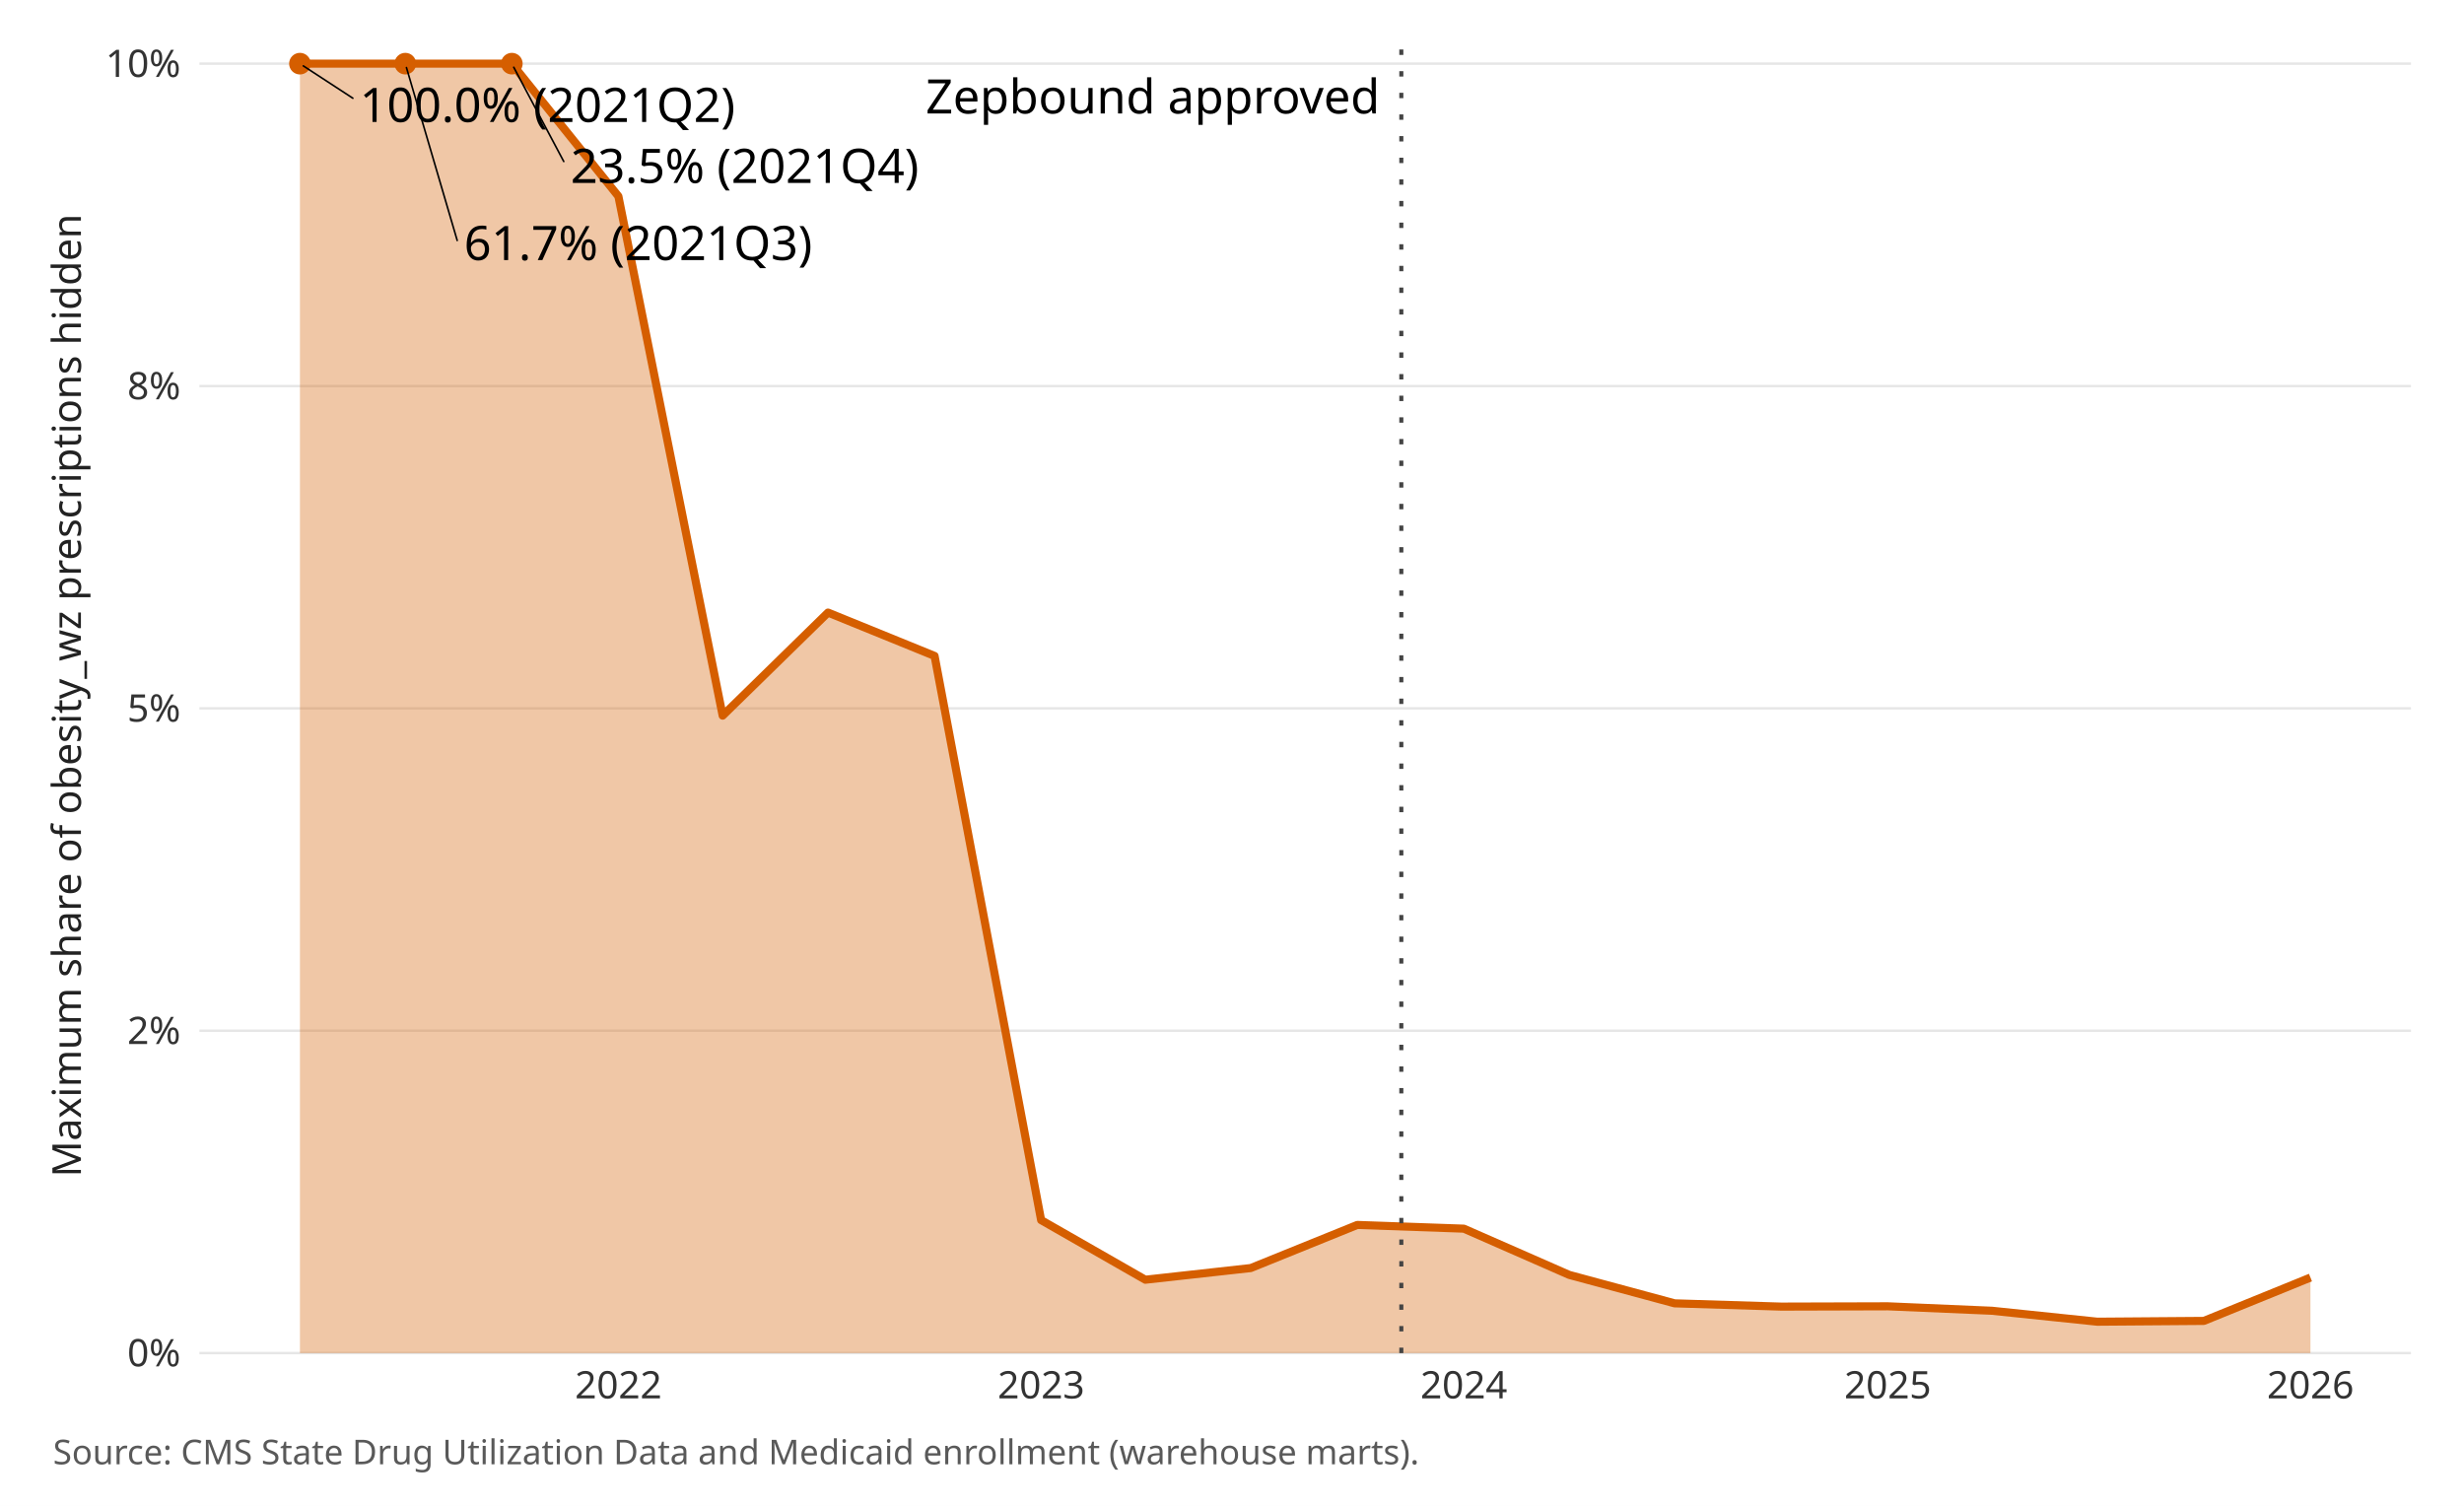
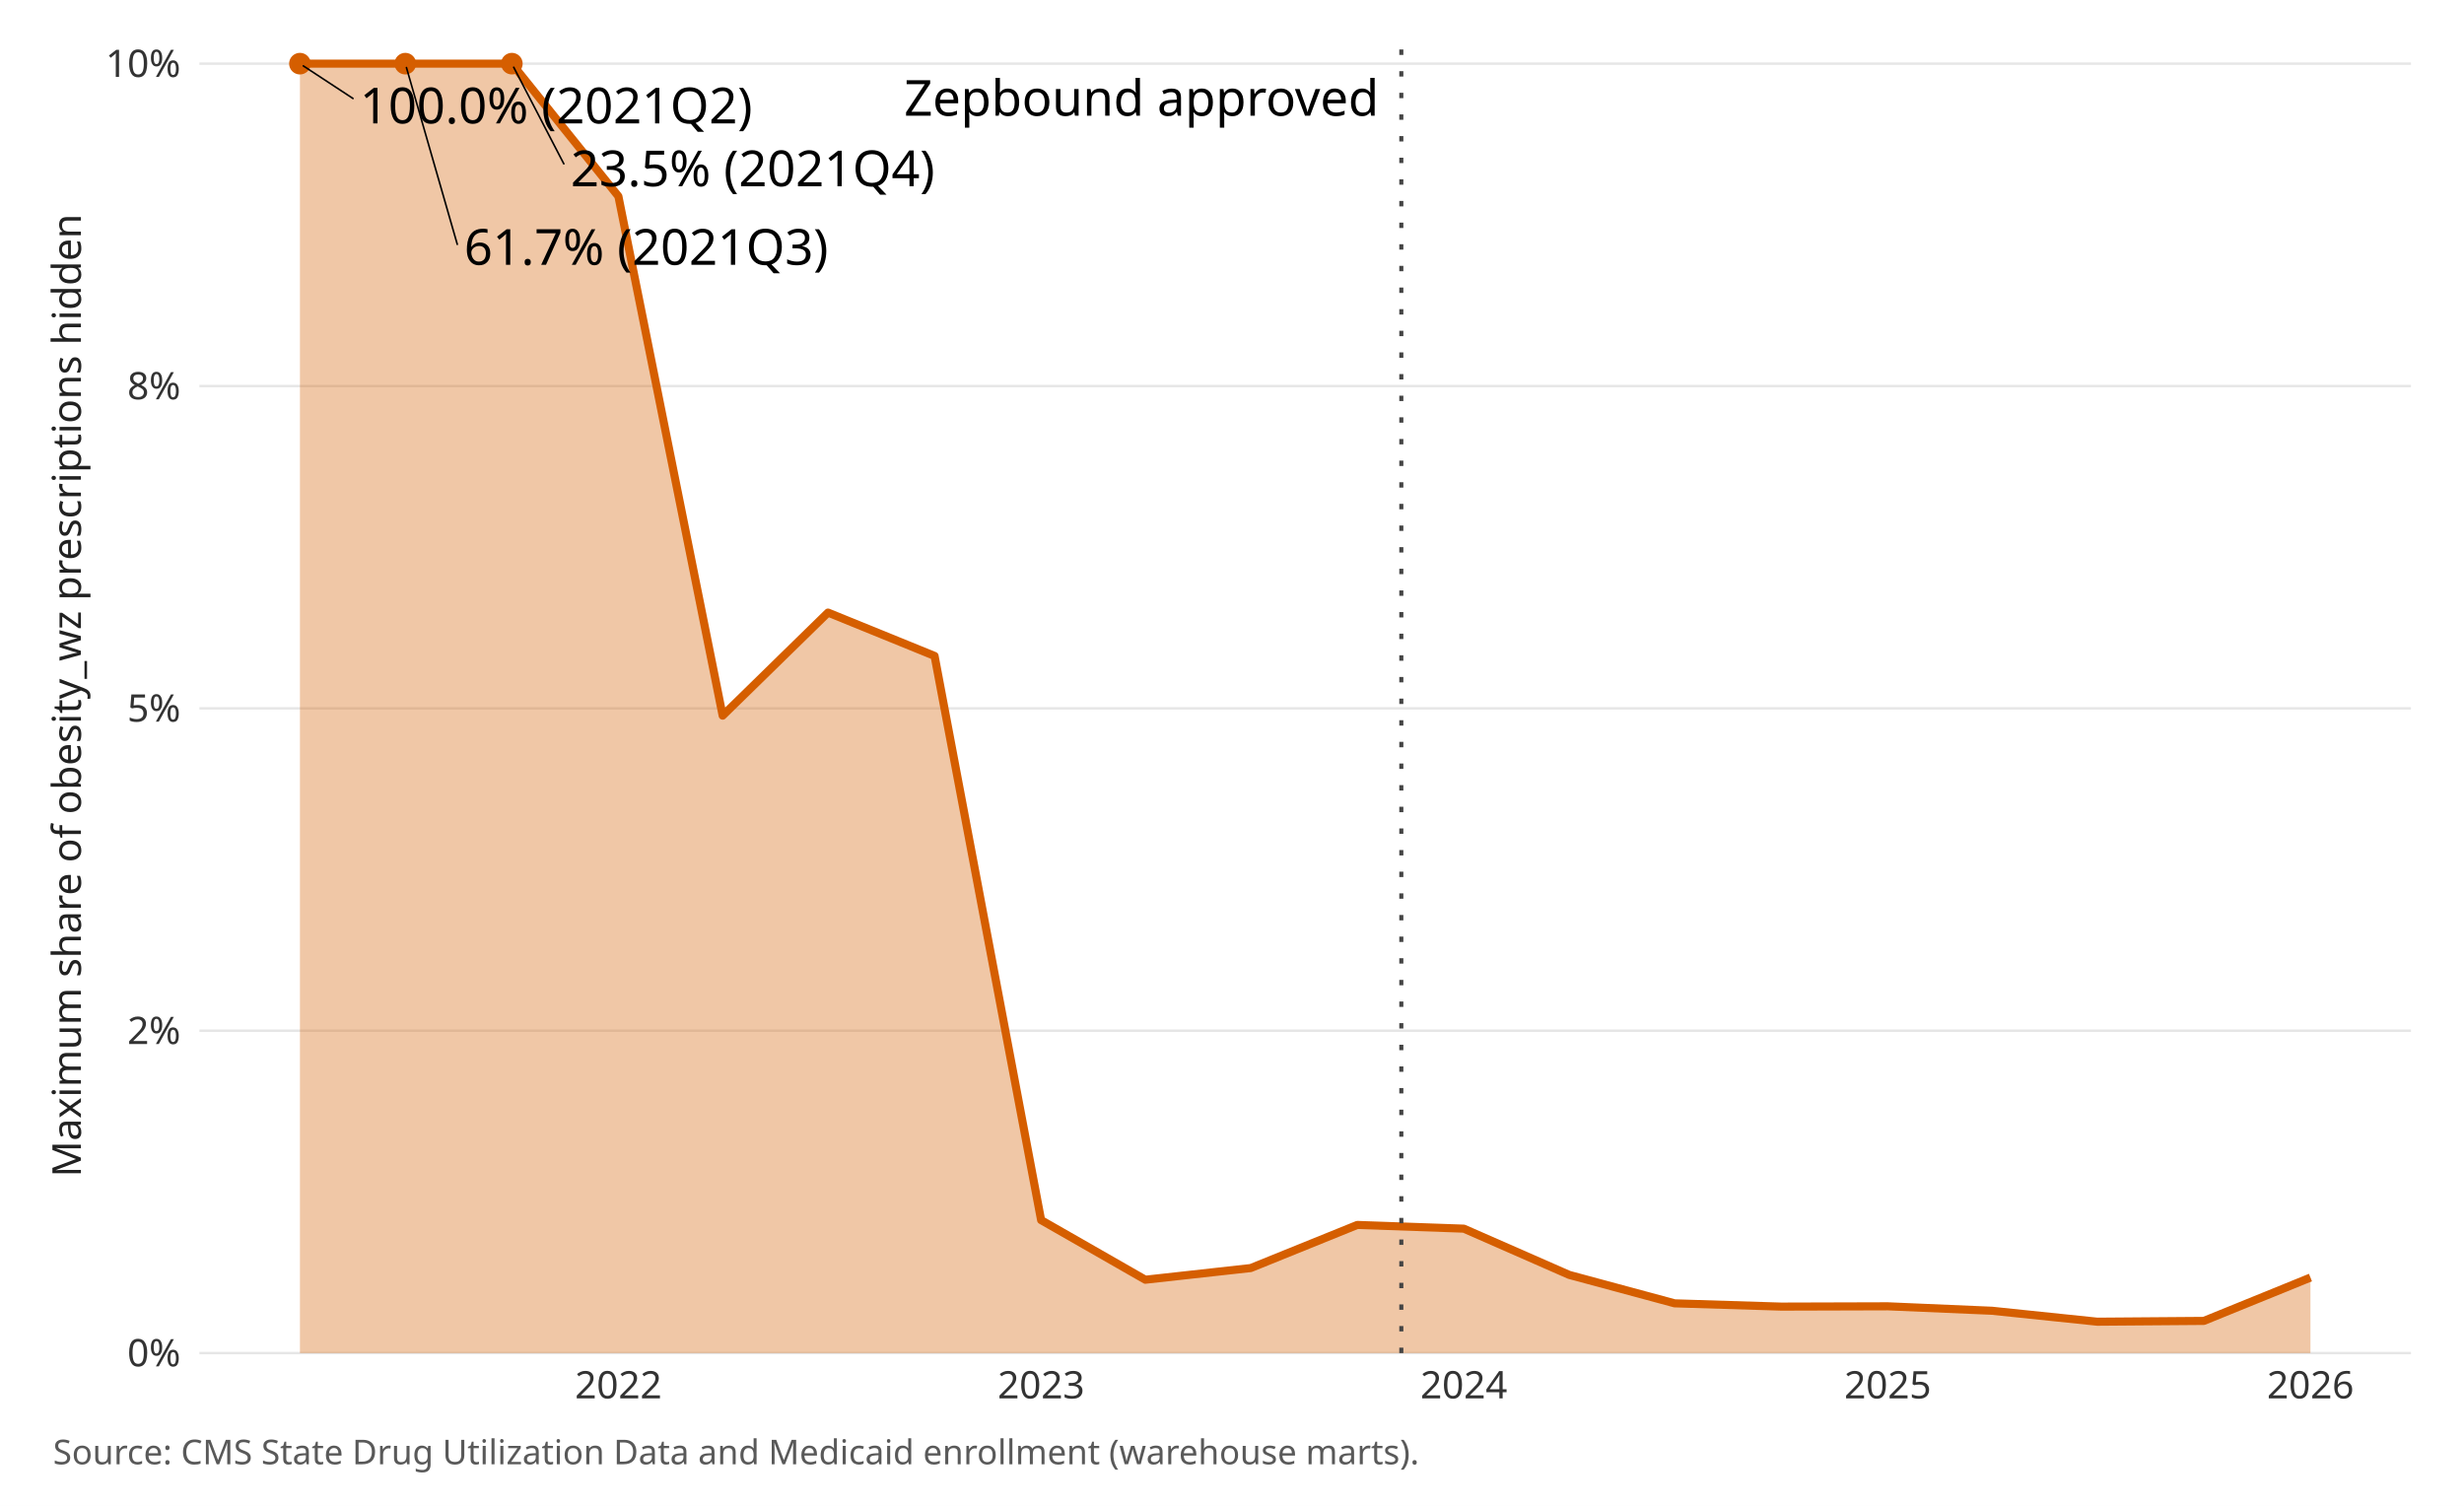
<svg xmlns="http://www.w3.org/2000/svg" width="648.00pt" height="396.00pt" viewBox="0 0 648.00 396.00">
  <g class="svglite">
    <defs>
      <style type="text/css">
    .svglite line, .svglite polyline, .svglite polygon, .svglite path, .svglite rect, .svglite circle {
      fill: none;
      stroke: #000000;
      stroke-linecap: round;
      stroke-linejoin: round;
      stroke-miterlimit: 10.00;
    }
    .svglite text {
      white-space: pre;
    }
    .svglite g.glyphgroup path {
      fill: inherit;
      stroke: none;
    }
  </style>
    </defs>
    <rect width="100%" height="100%" style="stroke: none; fill: #FFFFFF;" />
    <defs>
      <clipPath id="cpMC4wMHw2NDguMDB8MC4wMHwzOTYuMDA=">
        <rect x="0.00" y="0.00" width="648.00" height="396.00" />
      </clipPath>
    </defs>
    <g clip-path="url(#cpMC4wMHw2NDguMDB8MC4wMHwzOTYuMDA=)">
      <rect x="0.00" y="0.00" width="648.00" height="396.00" style="stroke-width: 1.07; stroke: none; fill: #FFFFFF;" />
      <polyline points="52.44,355.84 634.05,355.84 " style="stroke-width: 0.64; stroke: #E6E6E6; stroke-linecap: butt;" />
      <polyline points="52.44,271.07 634.05,271.07 " style="stroke-width: 0.64; stroke: #E6E6E6; stroke-linecap: butt;" />
      <polyline points="52.44,186.29 634.05,186.29 " style="stroke-width: 0.64; stroke: #E6E6E6; stroke-linecap: butt;" />
      <polyline points="52.44,101.52 634.05,101.52 " style="stroke-width: 0.64; stroke: #E6E6E6; stroke-linecap: butt;" />
      <polyline points="52.44,16.74 634.05,16.74 " style="stroke-width: 0.64; stroke: #E6E6E6; stroke-linecap: butt;" />
      <polygon points="78.88,16.74 106.59,16.74 134.61,16.74 162.63,51.62 190.05,188.20 217.76,161.10 245.78,172.50 273.80,320.87 301.21,336.55 328.93,333.48 356.95,322.14 384.97,323.12 412.69,335.28 440.40,342.76 468.43,343.62 496.45,343.54 523.86,344.71 551.57,347.59 579.59,347.38 607.62,335.98 607.62,355.84 579.59,355.84 551.57,355.84 523.86,355.84 496.45,355.84 468.43,355.84 440.40,355.84 412.69,355.84 384.97,355.84 356.95,355.84 328.93,355.84 301.21,355.84 273.80,355.84 245.78,355.84 217.76,355.84 190.05,355.84 162.63,355.84 134.61,355.84 106.59,355.84 78.88,355.84 " style="stroke-width: 0.00; stroke: none; stroke-linecap: butt; fill: #D55E00; fill-opacity: 0.35;" />
      <polyline points="78.88,16.74 106.59,16.74 134.61,16.74 162.63,51.62 190.05,188.20 217.76,161.10 245.78,172.50 273.80,320.87 301.21,336.55 328.93,333.48 356.95,322.14 384.97,323.12 412.69,335.28 440.40,342.76 468.43,343.62 496.45,343.54 523.86,344.71 551.57,347.59 579.59,347.38 607.62,335.98 " style="stroke-width: 1.07; stroke: none; stroke-linecap: butt;" />
      <polyline points="607.62,355.84 579.59,355.84 551.57,355.84 523.86,355.84 496.45,355.84 468.43,355.84 440.40,355.84 412.69,355.84 384.97,355.84 356.95,355.84 328.93,355.84 301.21,355.84 273.80,355.84 245.78,355.84 217.76,355.84 190.05,355.84 162.63,355.84 134.61,355.84 106.59,355.84 78.88,355.84 " style="stroke-width: 1.07; stroke: none; stroke-linecap: butt;" />
      <polyline points="78.88,16.74 106.59,16.74 134.61,16.74 162.63,51.62 190.05,188.20 217.76,161.10 245.78,172.50 273.80,320.87 301.21,336.55 328.93,333.48 356.95,322.14 384.97,323.12 412.69,335.28 440.40,342.76 468.43,343.62 496.45,343.54 523.86,344.71 551.57,347.59 579.59,347.38 607.62,335.98 " style="stroke-width: 2.13; stroke: #D55E00; stroke-linecap: butt;" />
      <circle cx="78.88" cy="16.74" r="2.49" style="stroke-width: 0.71; stroke: #D55E00; fill: #D55E00;" />
      <circle cx="106.59" cy="16.74" r="2.49" style="stroke-width: 0.71; stroke: #D55E00; fill: #D55E00;" />
      <circle cx="134.61" cy="16.74" r="2.49" style="stroke-width: 0.71; stroke: #D55E00; fill: #D55E00;" />
-       <line x1="92.80" y1="25.83" x2="79.77" y2="17.33" style="stroke-width: 0.43;" />
-       <line x1="120.24" y1="63.24" x2="106.89" y2="17.77" style="stroke-width: 0.43;" />
-       <line x1="148.26" y1="42.47" x2="135.11" y2="17.69" style="stroke-width: 0.43;" />
-       <text x="94.60" y="32.07" style="font-size: 12.52px; font-family: &quot;IBM Plex Sans&quot;;" textLength="102.84px" lengthAdjust="spacingAndGlyphs">100.0% (2021Q2)</text>
-       <text x="122.04" y="68.39" style="font-size: 12.52px; font-family: &quot;IBM Plex Sans&quot;;" textLength="95.33px" lengthAdjust="spacingAndGlyphs">61.7% (2021Q3)</text>
-       <text x="150.06" y="48.11" style="font-size: 12.52px; font-family: &quot;IBM Plex Sans&quot;;" textLength="95.33px" lengthAdjust="spacingAndGlyphs">23.5% (2021Q4)</text>
+       <line x1="92.83" y1="25.90" x2="79.77" y2="17.33" style="stroke-width: 0.43;" />
+       <line x1="120.26" y1="64.26" x2="106.89" y2="17.77" style="stroke-width: 0.43;" />
+       <line x1="148.28" y1="43.08" x2="135.10" y2="17.69" style="stroke-width: 0.43;" />
+       <text x="94.63" y="32.45" style="font-size: 13.09px; font-family: &quot;IBM Plex Sans&quot;;" textLength="107.39px" lengthAdjust="spacingAndGlyphs">100.0% (2021Q2)</text>
+       <text x="122.06" y="69.64" style="font-size: 13.09px; font-family: &quot;IBM Plex Sans&quot;;" textLength="99.55px" lengthAdjust="spacingAndGlyphs">61.7% (2021Q3)</text>
+       <text x="150.08" y="48.98" style="font-size: 13.09px; font-family: &quot;IBM Plex Sans&quot;;" textLength="99.55px" lengthAdjust="spacingAndGlyphs">23.5% (2021Q4)</text>
      <line x1="368.53" y1="355.84" x2="368.53" y2="9.96" style="stroke-width: 1.07; stroke: #444444; stroke-dasharray: 1.42,4.27; stroke-linecap: butt;" />
-       <text x="362.88" y="29.84" text-anchor="end" style="font-size: 12.52px; font-family: &quot;IBM Plex Sans&quot;;" textLength="112.94px" lengthAdjust="spacingAndGlyphs">Zepbound approved</text>
+       <text x="362.63" y="30.44" text-anchor="end" style="font-size: 13.09px; font-family: &quot;IBM Plex Sans&quot;;" textLength="117.89px" lengthAdjust="spacingAndGlyphs">Zepbound approved</text>
      <text x="47.51" y="359.33" text-anchor="end" style="font-size: 10.00px;fill: #333333; font-family: &quot;IBM Plex Sans&quot;;" textLength="15.27px" lengthAdjust="spacingAndGlyphs">0%</text>
      <text x="47.51" y="274.56" text-anchor="end" style="font-size: 10.00px;fill: #333333; font-family: &quot;IBM Plex Sans&quot;;" textLength="15.27px" lengthAdjust="spacingAndGlyphs">2%</text>
      <text x="47.51" y="189.78" text-anchor="end" style="font-size: 10.00px;fill: #333333; font-family: &quot;IBM Plex Sans&quot;;" textLength="15.27px" lengthAdjust="spacingAndGlyphs">5%</text>
      <text x="47.51" y="105.01" text-anchor="end" style="font-size: 10.00px;fill: #333333; font-family: &quot;IBM Plex Sans&quot;;" textLength="15.27px" lengthAdjust="spacingAndGlyphs">8%</text>
      <text x="47.51" y="20.24" text-anchor="end" style="font-size: 10.00px;fill: #333333; font-family: &quot;IBM Plex Sans&quot;;" textLength="21.27px" lengthAdjust="spacingAndGlyphs">10%</text>
      <text x="162.63" y="367.76" text-anchor="middle" style="font-size: 10.00px;fill: #333333; font-family: &quot;IBM Plex Sans&quot;;" textLength="24.00px" lengthAdjust="spacingAndGlyphs">2022</text>
      <text x="273.80" y="367.76" text-anchor="middle" style="font-size: 10.00px;fill: #333333; font-family: &quot;IBM Plex Sans&quot;;" textLength="24.00px" lengthAdjust="spacingAndGlyphs">2023</text>
      <text x="384.97" y="367.76" text-anchor="middle" style="font-size: 10.00px;fill: #333333; font-family: &quot;IBM Plex Sans&quot;;" textLength="24.00px" lengthAdjust="spacingAndGlyphs">2024</text>
      <text x="496.45" y="367.76" text-anchor="middle" style="font-size: 10.00px;fill: #333333; font-family: &quot;IBM Plex Sans&quot;;" textLength="24.00px" lengthAdjust="spacingAndGlyphs">2025</text>
      <text x="607.62" y="367.76" text-anchor="middle" style="font-size: 10.00px;fill: #333333; font-family: &quot;IBM Plex Sans&quot;;" textLength="24.00px" lengthAdjust="spacingAndGlyphs">2026</text>
      <text transform="translate(21.28,182.90) rotate(-90)" text-anchor="middle" style="font-size: 10.50px;fill: #222222; font-family: &quot;IBM Plex Sans&quot;;" textLength="240.67px" lengthAdjust="spacingAndGlyphs">Maximum share of obesity_wz prescriptions hidden</text>
      <text x="13.95" y="385.08" style="font-size: 9.00px;fill: #595959; font-family: &quot;IBM Plex Sans&quot;;" textLength="342.50px" lengthAdjust="spacingAndGlyphs">Source: CMS State Drug Utilization Data and Medicaid enrollment (warehouse marts).</text>
    </g>
  </g>
</svg>
